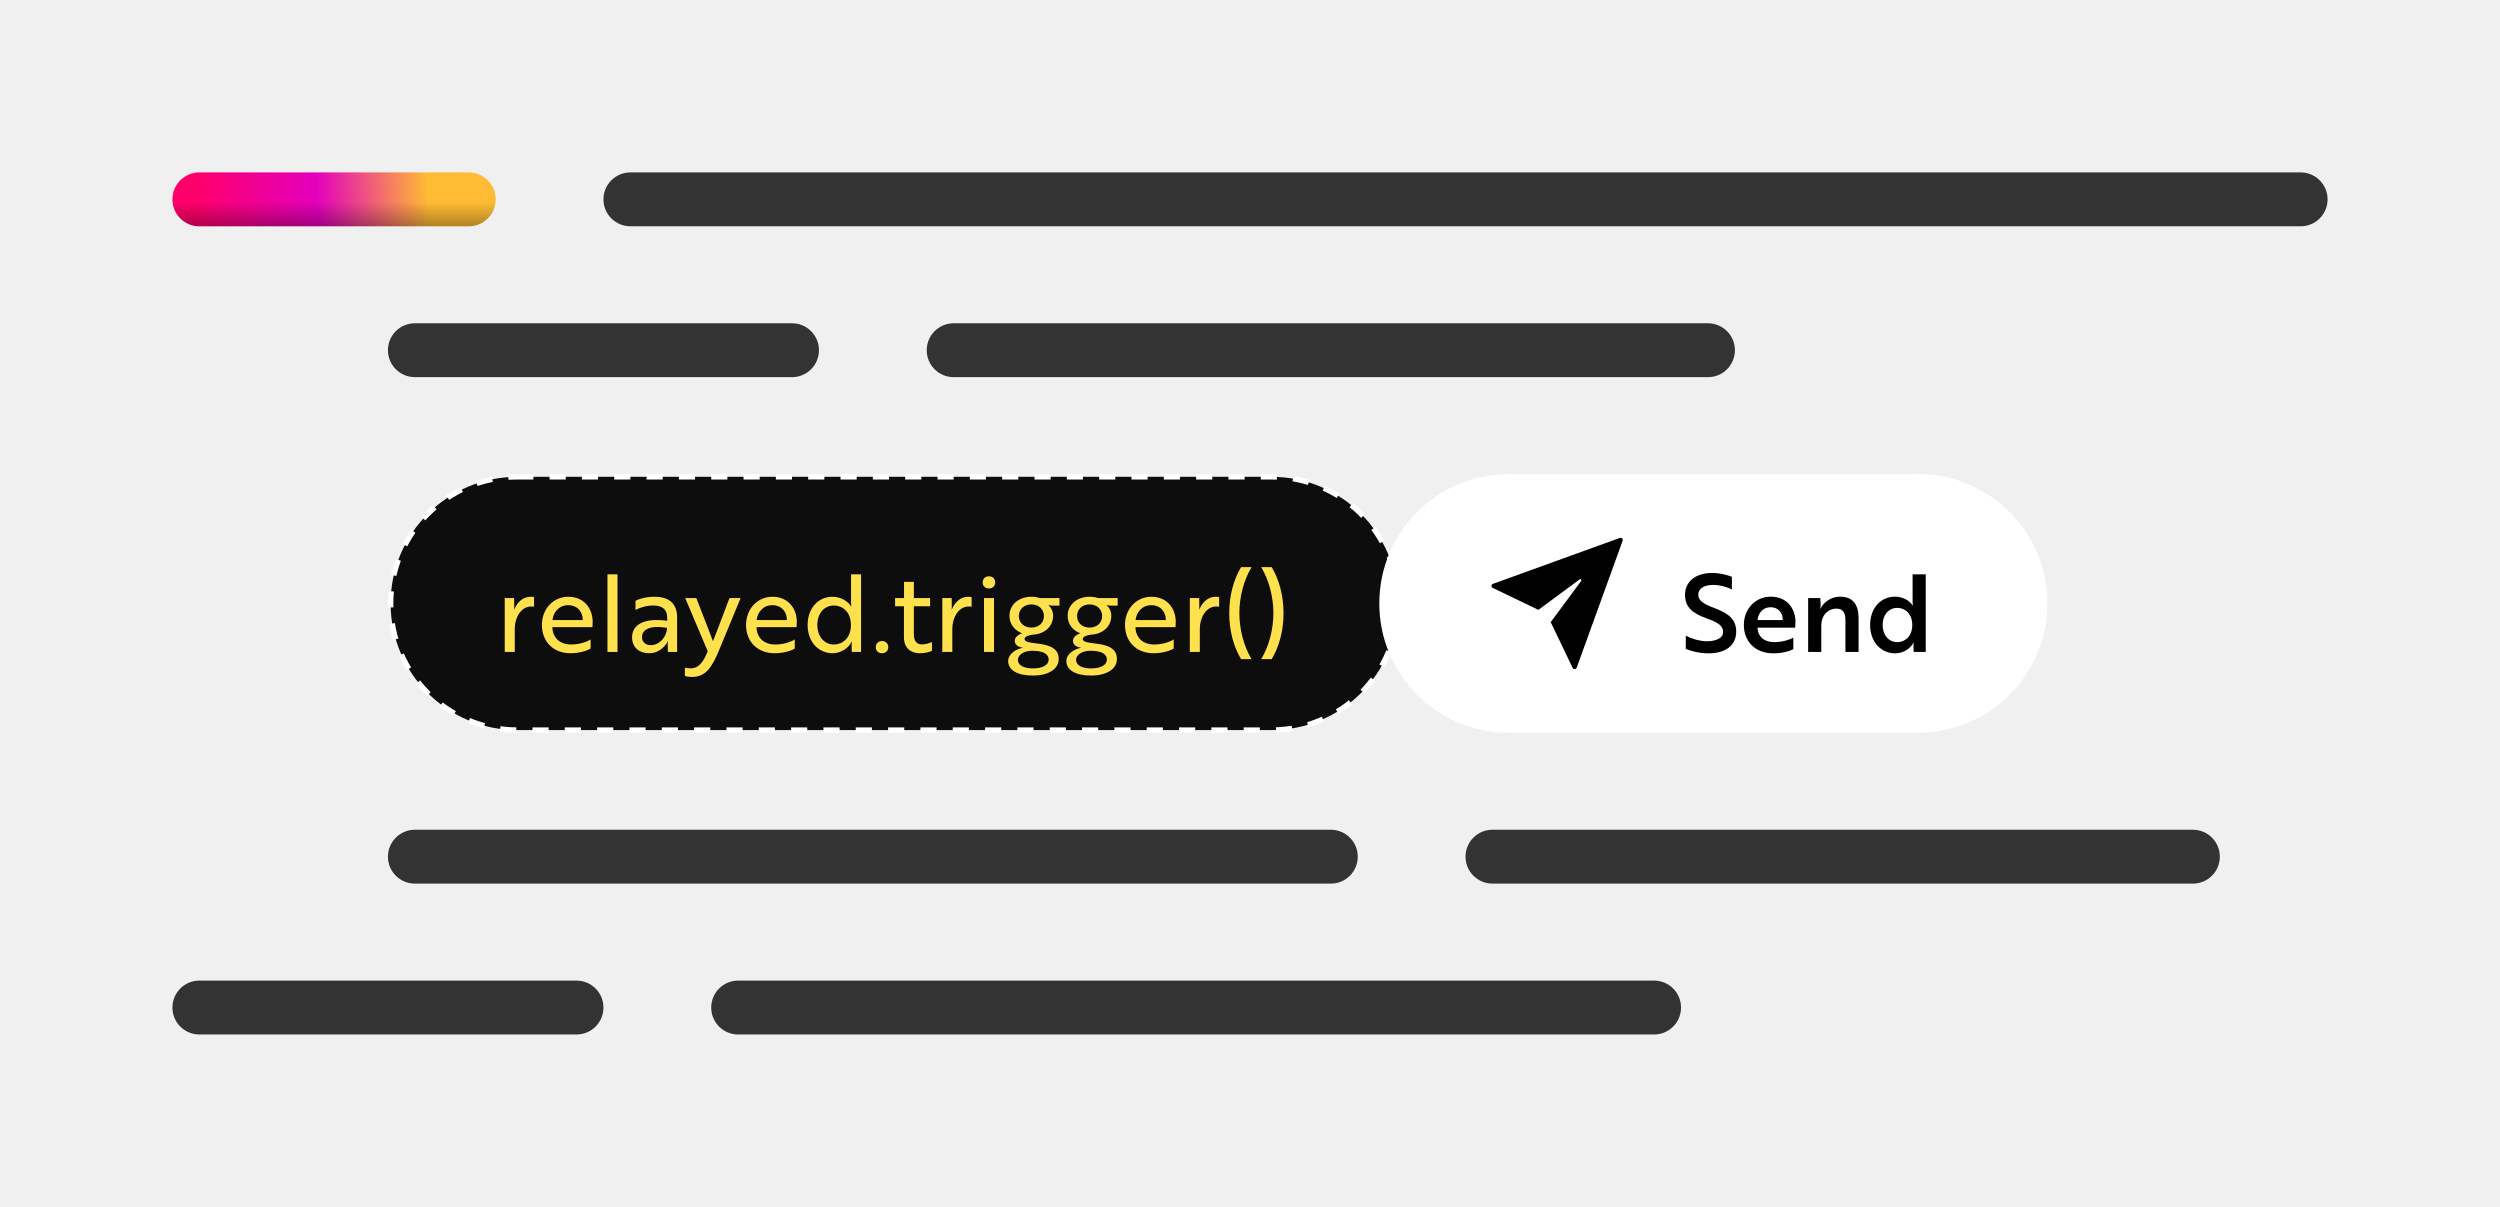
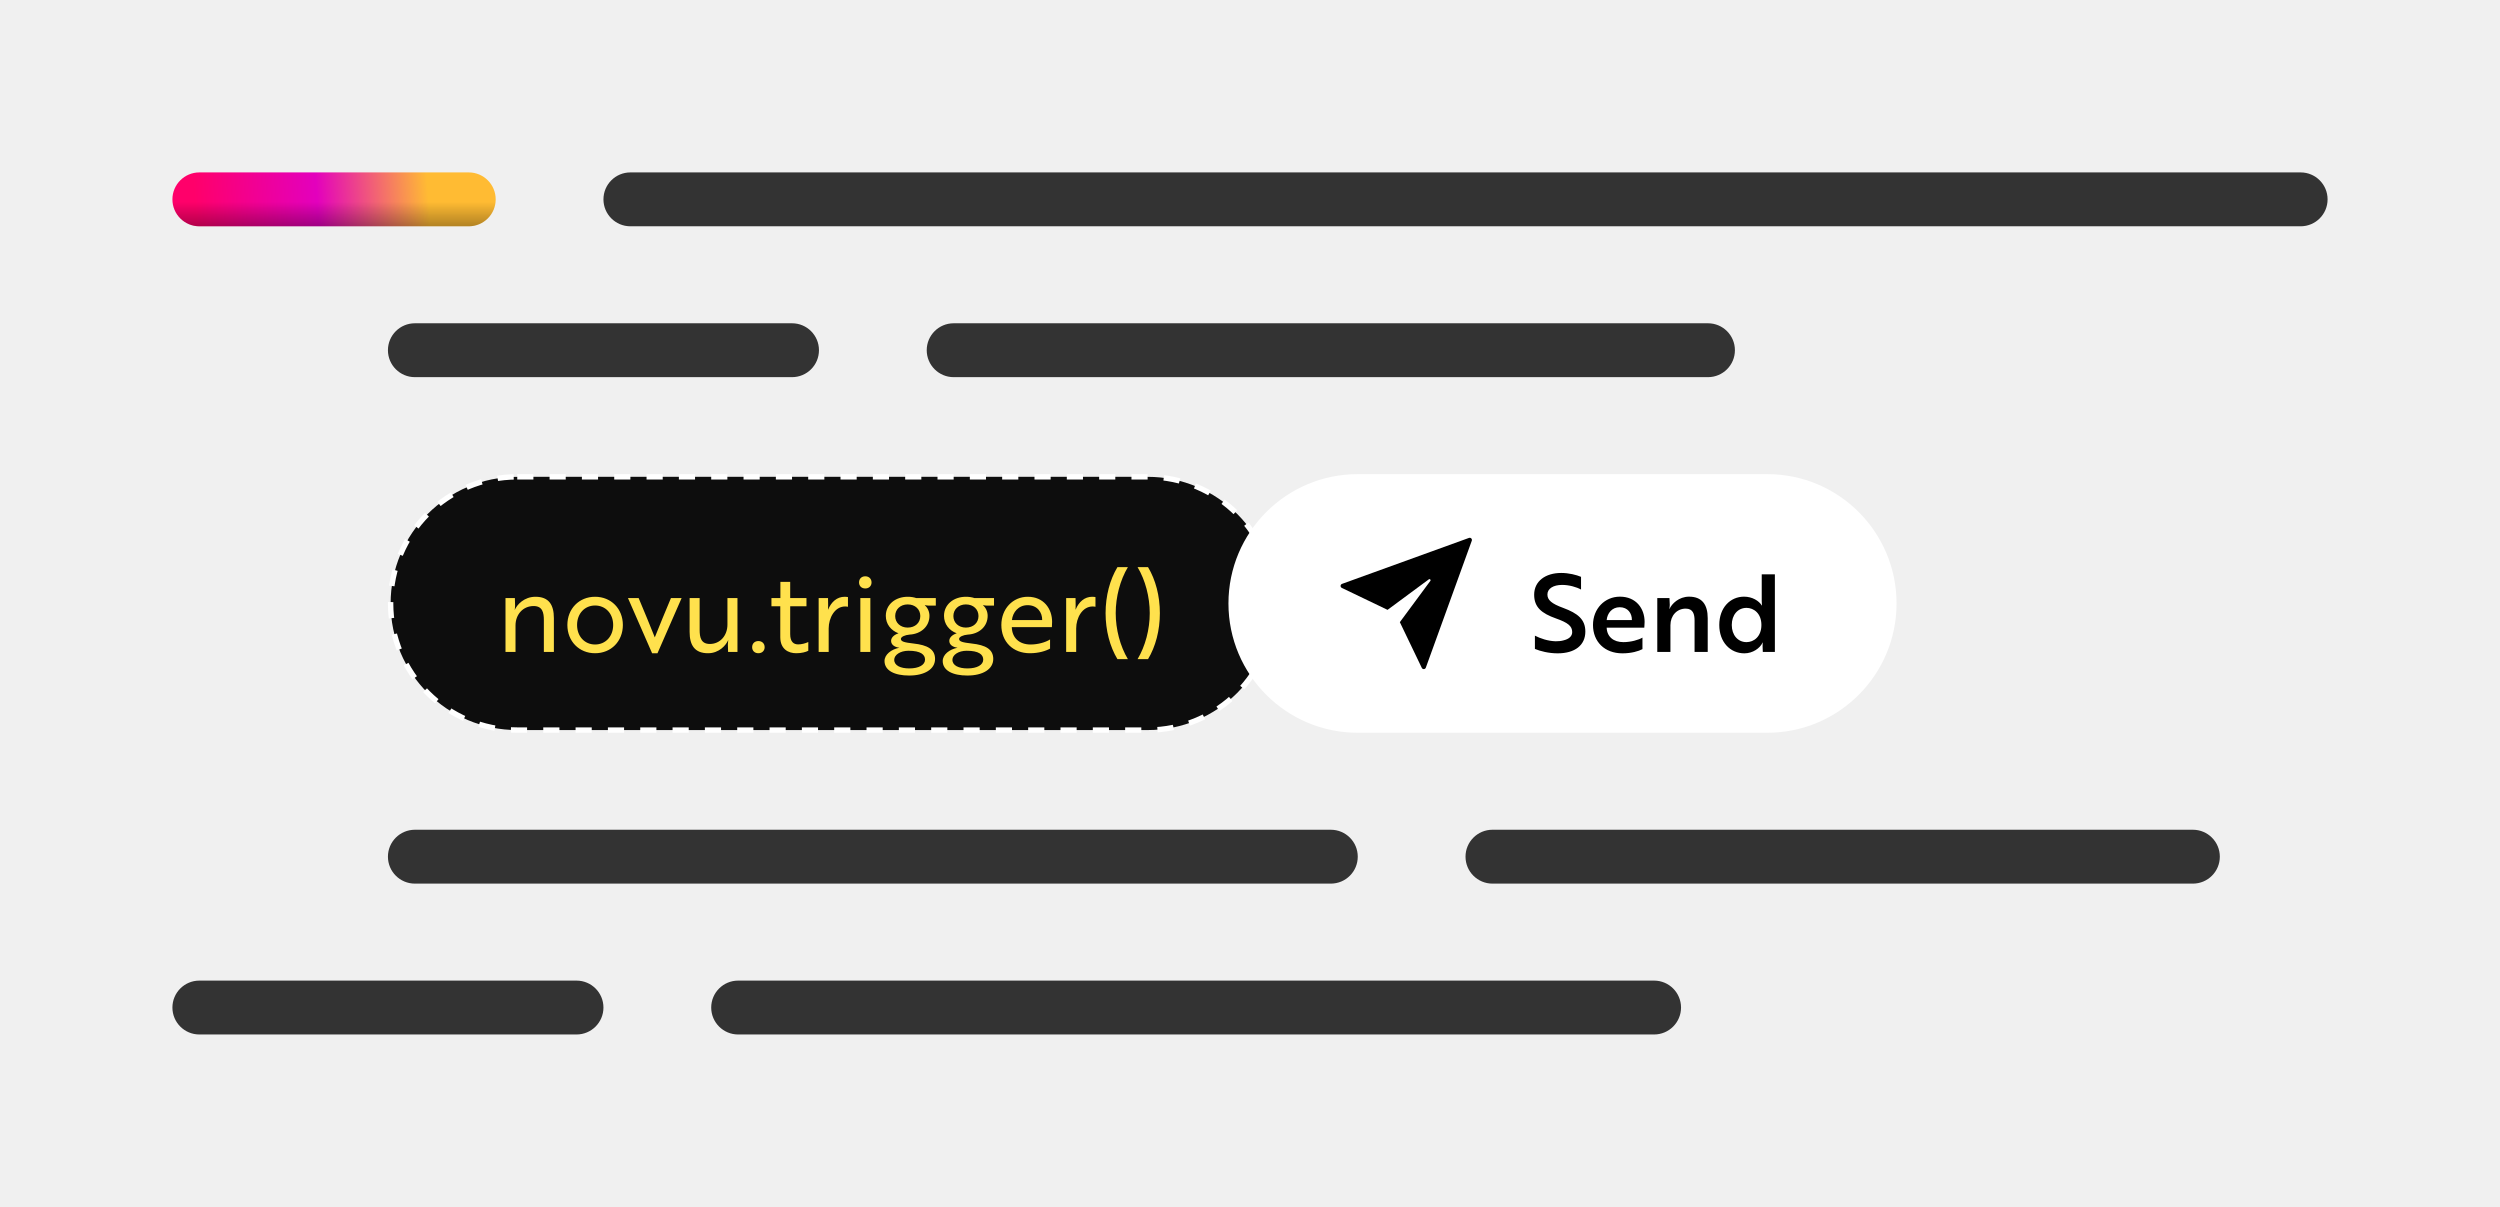
<svg xmlns="http://www.w3.org/2000/svg" width="464" height="224" viewBox="0 0 464 224" fill="none">
-   <rect x="32" y="32" width="60" height="10" rx="5" fill="url(#paint0_linear_272_481)" />
-   <rect x="32" y="32" width="60" height="10" rx="5" fill="url(#paint1_linear_272_481)" />
+   <rect x="32" y="32" width="60" height="10" rx="5" fill="url(#paint0_linear_505_1859)" />
+   <rect x="32" y="32" width="60" height="10" rx="5" fill="url(#paint1_linear_505_1859)" />
  <rect x="112" y="32" width="320" height="10" rx="5" fill="#333333" />
  <rect x="172" y="60" width="150" height="10" rx="5" fill="#333333" />
  <rect x="72" y="60" width="80" height="10" rx="5" fill="#333333" />
  <rect x="72" y="154" width="180" height="10" rx="5" fill="#333333" />
  <rect x="272" y="154" width="140" height="10" rx="5" fill="#333333" />
  <rect x="32" y="182" width="80" height="10" rx="5" fill="#333333" />
  <rect x="132" y="182" width="180" height="10" rx="5" fill="#333333" />
-   <rect x="72.5" y="88.5" width="187" height="47" rx="23.5" fill="#0D0D0D" />
-   <path d="M93.68 121H95.54V116.64C95.54 114.7 96.66 112.56 98.6 112.56C98.86 112.56 99.04 112.6 99.12 112.62V110.82C99.04 110.8 98.8 110.76 98.52 110.76C97.08 110.76 96.02 111.72 95.44 113.14H95.42C95.4 113.08 95.46 112.78 95.44 112.4L95.42 111H93.68V121ZM105.478 110.76C102.718 110.76 100.578 112.98 100.578 116C100.578 119.1 102.718 121.24 105.878 121.24C107.498 121.24 108.838 120.82 109.618 120.38V118.68C108.778 119.22 107.358 119.62 105.998 119.62C103.898 119.62 102.578 118.38 102.518 116.42V116.4H109.958C109.958 116.2 109.998 115.82 109.998 115.42C109.998 112.96 108.418 110.76 105.478 110.76ZM108.158 115.08H102.538C102.698 113.64 103.738 112.32 105.458 112.32C107.238 112.32 108.178 113.64 108.158 115.08ZM112.746 106.6V121H114.606V106.6H112.746ZM117.954 113.22C118.554 112.86 119.834 112.38 121.214 112.38C122.794 112.38 123.834 112.98 123.834 114.72V115.22C119.654 114.64 117.314 115.86 117.314 118.3C117.314 120.14 118.634 121.24 120.474 121.24C122.734 121.24 123.834 119.3 123.954 119.02H123.994C123.994 119.02 123.914 119.34 123.934 119.82L123.954 121H125.674V114.62C125.674 112.12 124.294 110.76 121.474 110.76C119.834 110.76 118.514 111.2 117.954 111.5V113.22ZM120.794 119.74C119.794 119.74 119.154 119.12 119.154 118.24C119.154 116.88 120.534 116 123.794 116.52C123.794 118.08 122.494 119.74 120.794 119.74ZM127.117 125.46C127.337 125.56 127.877 125.64 128.397 125.64C131.037 125.64 132.157 123.82 133.517 120.54L137.457 111H135.397L134.017 114.62C133.537 115.86 132.817 117.86 132.317 119C131.797 117.54 131.197 116.08 130.637 114.62L129.237 111H127.177L131.357 120.88C130.597 122.7 129.797 124.04 128.197 124.04C127.697 124.04 127.337 123.98 127.117 123.92V125.46ZM143.368 110.76C140.608 110.76 138.468 112.98 138.468 116C138.468 119.1 140.608 121.24 143.768 121.24C145.388 121.24 146.728 120.82 147.508 120.38V118.68C146.668 119.22 145.248 119.62 143.888 119.62C141.788 119.62 140.468 118.38 140.408 116.42V116.4H147.848C147.848 116.2 147.888 115.82 147.888 115.42C147.888 112.96 146.308 110.76 143.368 110.76ZM146.048 115.08H140.428C140.588 113.64 141.628 112.32 143.348 112.32C145.128 112.32 146.068 113.64 146.048 115.08ZM159.814 106.6H157.954V111.76C157.954 112.28 158.014 112.58 158.014 112.58H157.974C157.434 111.64 156.114 110.76 154.494 110.76C151.894 110.76 149.894 112.86 149.894 116C149.894 119.1 151.894 121.24 154.534 121.24C156.154 121.24 157.554 120.2 158.074 119.08H158.114C158.114 119.08 158.054 119.38 158.054 119.82L158.094 121H159.814V106.6ZM154.794 112.38C156.294 112.38 157.934 113.5 157.934 116C157.934 118.5 156.294 119.62 154.794 119.62C152.934 119.62 151.694 118.08 151.694 116C151.694 113.88 152.934 112.38 154.794 112.38ZM162.548 120.12C162.548 120.78 163.008 121.24 163.708 121.24C164.388 121.24 164.868 120.78 164.868 120.12C164.868 119.44 164.388 118.98 163.708 118.98C163.008 118.98 162.548 119.44 162.548 120.12ZM166.13 111V112.52H167.77V118.26C167.77 120.5 169.29 121.24 170.73 121.24C171.71 121.24 172.53 121.02 172.97 120.78V119.16C172.41 119.42 171.71 119.6 171.09 119.6C170.25 119.6 169.61 119.12 169.61 117.7V112.52H172.63V111H169.61V108H167.79V111H166.13ZM174.891 121H176.751V116.64C176.751 114.7 177.871 112.56 179.811 112.56C180.071 112.56 180.251 112.6 180.331 112.62V110.82C180.251 110.8 180.011 110.76 179.731 110.76C178.291 110.76 177.231 111.72 176.651 113.14H176.631C176.611 113.08 176.671 112.78 176.651 112.4L176.631 111H174.891V121ZM182.629 111V121H184.489V111H182.629ZM182.389 108.1C182.389 108.76 182.849 109.22 183.549 109.22C184.229 109.22 184.709 108.76 184.709 108.1C184.709 107.42 184.229 106.96 183.549 106.96C182.849 106.96 182.389 107.42 182.389 108.1ZM190.156 118.58C190.156 118.2 190.876 117.86 191.776 117.78H191.796C193.896 117.66 195.456 116.26 195.456 114.3C195.456 113.5 195.116 112.8 194.576 112.3L194.696 112.32C194.696 112.32 194.996 112.4 195.256 112.4H196.636V111H192.996C192.536 110.84 191.976 110.76 191.416 110.76C189.136 110.76 187.356 112.2 187.356 114.3C187.356 115.82 188.296 117.02 189.716 117.54C188.856 117.82 188.336 118.36 188.336 118.94C188.336 119.62 188.916 120.1 189.876 120.22C188.336 120.52 187.116 121.5 187.116 122.68C187.116 124.46 188.976 125.38 191.696 125.38C194.536 125.38 196.496 124.22 196.496 122.3C196.496 120.48 195.056 119.72 192.516 119.44C190.796 119.24 190.156 119.08 190.156 118.58ZM191.416 116.48C190.056 116.48 189.096 115.58 189.096 114.34C189.096 113.1 190.056 112.18 191.416 112.18C192.816 112.18 193.756 113.1 193.756 114.34C193.756 115.58 192.816 116.48 191.416 116.48ZM191.716 124.06C190.076 124.06 188.916 123.52 188.916 122.46C188.916 121.56 190.016 120.78 191.576 120.78C193.836 120.78 194.636 121.5 194.636 122.42C194.636 123.4 193.516 124.06 191.716 124.06ZM200.957 118.58C200.957 118.2 201.677 117.86 202.577 117.78H202.597C204.697 117.66 206.257 116.26 206.257 114.3C206.257 113.5 205.917 112.8 205.377 112.3L205.497 112.32C205.497 112.32 205.797 112.4 206.057 112.4H207.437V111H203.797C203.337 110.84 202.777 110.76 202.217 110.76C199.937 110.76 198.157 112.2 198.157 114.3C198.157 115.82 199.097 117.02 200.517 117.54C199.657 117.82 199.137 118.36 199.137 118.94C199.137 119.62 199.717 120.1 200.677 120.22C199.137 120.52 197.917 121.5 197.917 122.68C197.917 124.46 199.777 125.38 202.497 125.38C205.337 125.38 207.297 124.22 207.297 122.3C207.297 120.48 205.857 119.72 203.317 119.44C201.597 119.24 200.957 119.08 200.957 118.58ZM202.217 116.48C200.857 116.48 199.897 115.58 199.897 114.34C199.897 113.1 200.857 112.18 202.217 112.18C203.617 112.18 204.557 113.1 204.557 114.34C204.557 115.58 203.617 116.48 202.217 116.48ZM202.517 124.06C200.877 124.06 199.717 123.52 199.717 122.46C199.717 121.56 200.817 120.78 202.377 120.78C204.637 120.78 205.437 121.5 205.437 122.42C205.437 123.4 204.317 124.06 202.517 124.06ZM213.7 110.76C210.94 110.76 208.8 112.98 208.8 116C208.8 119.1 210.94 121.24 214.1 121.24C215.72 121.24 217.06 120.82 217.84 120.38V118.68C217 119.22 215.58 119.62 214.22 119.62C212.12 119.62 210.8 118.38 210.74 116.42V116.4H218.18C218.18 116.2 218.22 115.82 218.22 115.42C218.22 112.96 216.64 110.76 213.7 110.76ZM216.38 115.08H210.76C210.92 113.64 211.96 112.32 213.68 112.32C215.46 112.32 216.4 113.64 216.38 115.08ZM220.828 121H222.688V116.64C222.688 114.7 223.808 112.56 225.748 112.56C226.008 112.56 226.188 112.6 226.268 112.62V110.82C226.188 110.8 225.948 110.76 225.668 110.76C224.228 110.76 223.168 111.72 222.588 113.14H222.568C222.548 113.08 222.608 112.78 222.588 112.4L222.568 111H220.828V121ZM230.346 122.34H232.286C230.846 119.92 230.026 116.82 230.026 113.8C230.026 110.78 230.846 107.68 232.286 105.26H230.346C228.946 107.58 228.146 110.6 228.146 113.8C228.146 117 228.946 120.02 230.346 122.34ZM236.022 105.26H234.082C235.522 107.68 236.342 110.78 236.342 113.8C236.342 116.82 235.522 119.92 234.082 122.34H236.022C237.422 120.02 238.222 117 238.222 113.8C238.222 110.6 237.422 107.58 236.022 105.26Z" fill="#FFE14D" />
-   <rect x="72.5" y="88.5" width="187" height="47" rx="23.5" stroke="white" stroke-dasharray="3 3" />
-   <rect x="256" y="88" width="124" height="48" rx="24" fill="white" />
-   <path d="M301.069 99.931C300.958 99.82 300.791 99.783 300.643 99.837L277.08 108.368C276.927 108.424 276.821 108.566 276.813 108.73C276.805 108.893 276.895 109.045 277.043 109.116L285.528 113.189L293.192 107.524C293.38 107.385 293.615 107.621 293.476 107.808L287.811 115.472L291.884 123.957C291.952 124.098 292.095 124.187 292.25 124.187C292.257 124.187 292.264 124.187 292.27 124.187C292.434 124.179 292.576 124.073 292.632 123.92L301.164 100.357C301.217 100.209 301.18 100.043 301.069 99.931Z" fill="black" />
-   <path d="M317.1 121.26C320.32 121.26 322.24 119.74 322.24 117.22C322.24 114.94 320.8 113.82 318.16 112.84C315.96 112.04 315.2 111.36 315.2 110.34C315.2 109.24 316.3 108.56 317.94 108.56C319.24 108.56 320.62 108.96 321.44 109.42V107.06C320.58 106.7 319.2 106.34 317.76 106.34C314.84 106.34 312.74 107.86 312.74 110.38C312.74 112.72 314.14 113.84 316.78 114.78C318.98 115.56 319.8 116.18 319.8 117.32C319.8 118.1 319.18 118.62 318.16 118.86C317.74 118.98 317.24 119.02 316.72 119.02C315.28 118.98 313.9 118.5 312.88 117.98V120.44C313.88 120.86 315.44 121.26 317.1 121.26ZM328.659 110.74C325.839 110.74 323.659 112.98 323.659 116C323.659 119.08 325.799 121.26 329.119 121.26C330.799 121.26 332.139 120.86 332.839 120.48V118.34C332.159 118.76 330.699 119.18 329.299 119.18C327.459 119.18 326.259 118.18 326.199 116.5H333.179C333.179 116.32 333.239 115.88 333.239 115.42C333.239 112.94 331.659 110.74 328.659 110.74ZM330.879 115.08H326.199C326.319 113.82 327.179 112.7 328.619 112.7C330.119 112.7 330.899 113.82 330.879 115.08ZM335.592 111V121H338.032V116.04C338.032 114.28 339.212 112.96 340.872 112.96C342.232 112.96 342.512 114 342.512 115.16V121H344.952V114.74C344.952 112.16 343.852 110.74 341.492 110.74C339.592 110.74 338.272 112.08 337.872 113H337.832C337.832 112.92 337.912 112.66 337.912 112.28L337.852 111H335.592ZM357.417 106.6H354.977V111.56C354.977 112.1 355.037 112.38 355.037 112.38H354.997C354.457 111.52 353.237 110.74 351.697 110.74C349.137 110.74 347.097 112.78 347.097 116C347.097 119.18 349.137 121.26 351.757 121.26C353.297 121.26 354.657 120.32 355.137 119.26H355.177C355.177 119.26 355.117 119.54 355.137 119.96L355.177 121H357.417V106.6ZM352.157 112.82C353.497 112.82 354.917 113.84 354.917 116C354.917 118.16 353.497 119.18 352.157 119.18C350.537 119.18 349.417 117.86 349.417 116C349.417 114.12 350.537 112.82 352.157 112.82Z" fill="black" />
+   <rect x="72.5" y="88.5" width="164" height="47" rx="23.5" fill="#0D0D0D" />
+   <path d="M93.82 111V121H95.68V116.08C95.68 114.04 97.08 112.48 99.04 112.48C100.7 112.48 100.94 113.72 100.94 115.1V121H102.8V114.72C102.8 112.22 101.84 110.76 99.38 110.76C97.26 110.76 95.94 112.26 95.56 113.16H95.52C95.54 113.12 95.6 112.82 95.6 112.4L95.56 111H93.82ZM110.444 110.76C107.484 110.76 105.304 112.98 105.304 116C105.304 119.02 107.484 121.24 110.444 121.24C113.424 121.24 115.604 119.02 115.604 116C115.604 112.98 113.424 110.76 110.444 110.76ZM110.444 119.62C108.524 119.62 107.104 118.12 107.104 116C107.104 113.88 108.524 112.38 110.444 112.38C112.384 112.38 113.804 113.88 113.804 116C113.804 118.12 112.384 119.62 110.444 119.62ZM124.53 111C123.51 113.44 122.41 116.06 121.53 118.3C120.65 116.06 119.55 113.44 118.53 111H116.55L121.03 121.24H122.03L126.51 111H124.53ZM136.873 121V111H135.013V115.92C135.013 117.96 133.653 119.52 131.753 119.52C130.093 119.52 129.853 118.28 129.853 116.9V111H127.993V117.28C127.993 119.78 128.953 121.24 131.413 121.24C133.473 121.24 134.753 119.74 135.133 118.84H135.173C135.173 118.88 135.093 119.18 135.093 119.6L135.133 121H136.873ZM139.599 120.12C139.599 120.78 140.059 121.24 140.759 121.24C141.439 121.24 141.919 120.78 141.919 120.12C141.919 119.44 141.439 118.98 140.759 118.98C140.059 118.98 139.599 119.44 139.599 120.12ZM143.18 111V112.52H144.82V118.26C144.82 120.5 146.34 121.24 147.78 121.24C148.76 121.24 149.58 121.02 150.02 120.78V119.16C149.46 119.42 148.76 119.6 148.14 119.6C147.3 119.6 146.66 119.12 146.66 117.7V112.52H149.68V111H146.66V108H144.84V111H143.18ZM151.942 121H153.802V116.64C153.802 114.7 154.922 112.56 156.862 112.56C157.122 112.56 157.302 112.6 157.382 112.62V110.82C157.302 110.8 157.062 110.76 156.782 110.76C155.342 110.76 154.282 111.72 153.702 113.14H153.682C153.662 113.08 153.722 112.78 153.702 112.4L153.682 111H151.942V121ZM159.679 111V121H161.539V111H159.679ZM159.439 108.1C159.439 108.76 159.899 109.22 160.599 109.22C161.279 109.22 161.759 108.76 161.759 108.1C161.759 107.42 161.279 106.96 160.599 106.96C159.899 106.96 159.439 107.42 159.439 108.1ZM167.207 118.58C167.207 118.2 167.927 117.86 168.827 117.78H168.847C170.947 117.66 172.507 116.26 172.507 114.3C172.507 113.5 172.167 112.8 171.627 112.3L171.747 112.32C171.747 112.32 172.047 112.4 172.307 112.4H173.687V111H170.047C169.587 110.84 169.027 110.76 168.467 110.76C166.187 110.76 164.407 112.2 164.407 114.3C164.407 115.82 165.347 117.02 166.767 117.54C165.907 117.82 165.387 118.36 165.387 118.94C165.387 119.62 165.967 120.1 166.927 120.22C165.387 120.52 164.167 121.5 164.167 122.68C164.167 124.46 166.027 125.38 168.747 125.38C171.587 125.38 173.547 124.22 173.547 122.3C173.547 120.48 172.107 119.72 169.567 119.44C167.847 119.24 167.207 119.08 167.207 118.58ZM168.467 116.48C167.107 116.48 166.147 115.58 166.147 114.34C166.147 113.1 167.107 112.18 168.467 112.18C169.867 112.18 170.807 113.1 170.807 114.34C170.807 115.58 169.867 116.48 168.467 116.48ZM168.767 124.06C167.127 124.06 165.967 123.52 165.967 122.46C165.967 121.56 167.067 120.78 168.627 120.78C170.887 120.78 171.687 121.5 171.687 122.42C171.687 123.4 170.567 124.06 168.767 124.06ZM178.008 118.58C178.008 118.2 178.728 117.86 179.628 117.78H179.648C181.748 117.66 183.308 116.26 183.308 114.3C183.308 113.5 182.968 112.8 182.428 112.3L182.548 112.32C182.548 112.32 182.848 112.4 183.108 112.4H184.488V111H180.848C180.388 110.84 179.828 110.76 179.268 110.76C176.988 110.76 175.208 112.2 175.208 114.3C175.208 115.82 176.148 117.02 177.568 117.54C176.708 117.82 176.188 118.36 176.188 118.94C176.188 119.62 176.768 120.1 177.728 120.22C176.188 120.52 174.968 121.5 174.968 122.68C174.968 124.46 176.828 125.38 179.548 125.38C182.388 125.38 184.348 124.22 184.348 122.3C184.348 120.48 182.908 119.72 180.368 119.44C178.648 119.24 178.008 119.08 178.008 118.58ZM179.268 116.48C177.908 116.48 176.948 115.58 176.948 114.34C176.948 113.1 177.908 112.18 179.268 112.18C180.668 112.18 181.608 113.1 181.608 114.34C181.608 115.58 180.668 116.48 179.268 116.48ZM179.568 124.06C177.928 124.06 176.768 123.52 176.768 122.46C176.768 121.56 177.868 120.78 179.428 120.78C181.688 120.78 182.488 121.5 182.488 122.42C182.488 123.4 181.368 124.06 179.568 124.06ZM190.751 110.76C187.991 110.76 185.851 112.98 185.851 116C185.851 119.1 187.991 121.24 191.151 121.24C192.771 121.24 194.111 120.82 194.891 120.38V118.68C194.051 119.22 192.631 119.62 191.271 119.62C189.171 119.62 187.851 118.38 187.791 116.42V116.4H195.231C195.231 116.2 195.271 115.82 195.271 115.42C195.271 112.96 193.691 110.76 190.751 110.76ZM193.431 115.08H187.811C187.971 113.64 189.011 112.32 190.731 112.32C192.511 112.32 193.451 113.64 193.431 115.08ZM197.879 121H199.739V116.64C199.739 114.7 200.859 112.56 202.799 112.56C203.059 112.56 203.239 112.6 203.319 112.62V110.82C203.239 110.8 202.999 110.76 202.719 110.76C201.279 110.76 200.219 111.72 199.639 113.14H199.619C199.599 113.08 199.659 112.78 199.639 112.4L199.619 111H197.879V121ZM207.397 122.34H209.337C207.897 119.92 207.077 116.82 207.077 113.8C207.077 110.78 207.897 107.68 209.337 105.26H207.397C205.997 107.58 205.197 110.6 205.197 113.8C205.197 117 205.997 120.02 207.397 122.34ZM213.073 105.26H211.133C212.573 107.68 213.393 110.78 213.393 113.8C213.393 116.82 212.573 119.92 211.133 122.34H213.073C214.473 120.02 215.273 117 215.273 113.8C215.273 110.6 214.473 107.58 213.073 105.26Z" fill="#FFE14D" />
+   <rect x="72.5" y="88.5" width="164" height="47" rx="23.5" stroke="white" stroke-dasharray="3 3" />
+   <rect x="228" y="88" width="124" height="48" rx="24" fill="white" />
+   <path d="M273.069 99.931C272.958 99.82 272.791 99.783 272.643 99.837L249.08 108.368C248.927 108.424 248.821 108.566 248.813 108.73C248.805 108.893 248.895 109.045 249.043 109.116L257.528 113.189L265.192 107.524C265.38 107.385 265.615 107.621 265.476 107.808L259.811 115.472L263.884 123.957C263.952 124.098 264.095 124.187 264.25 124.187C264.257 124.187 264.264 124.187 264.27 124.187C264.434 124.179 264.576 124.073 264.632 123.92L273.164 100.357C273.217 100.209 273.18 100.043 273.069 99.931Z" fill="black" />
+   <path d="M289.1 121.26C292.32 121.26 294.24 119.74 294.24 117.22C294.24 114.94 292.8 113.82 290.16 112.84C287.96 112.04 287.2 111.36 287.2 110.34C287.2 109.24 288.3 108.56 289.94 108.56C291.24 108.56 292.62 108.96 293.44 109.42V107.06C292.58 106.7 291.2 106.34 289.76 106.34C286.84 106.34 284.74 107.86 284.74 110.38C284.74 112.72 286.14 113.84 288.78 114.78C290.98 115.56 291.8 116.18 291.8 117.32C291.8 118.1 291.18 118.62 290.16 118.86C289.74 118.98 289.24 119.02 288.72 119.02C287.28 118.98 285.9 118.5 284.88 117.98V120.44C285.88 120.86 287.44 121.26 289.1 121.26ZM300.659 110.74C297.839 110.74 295.659 112.98 295.659 116C295.659 119.08 297.799 121.26 301.119 121.26C302.799 121.26 304.139 120.86 304.839 120.48V118.34C304.159 118.76 302.699 119.18 301.299 119.18C299.459 119.18 298.259 118.18 298.199 116.5H305.179C305.179 116.32 305.239 115.88 305.239 115.42C305.239 112.94 303.659 110.74 300.659 110.74ZM302.879 115.08H298.199C298.319 113.82 299.179 112.7 300.619 112.7C302.119 112.7 302.899 113.82 302.879 115.08ZM307.592 111V121H310.032V116.04C310.032 114.28 311.212 112.96 312.872 112.96C314.232 112.96 314.512 114 314.512 115.16V121H316.952V114.74C316.952 112.16 315.852 110.74 313.492 110.74C311.592 110.74 310.272 112.08 309.872 113H309.832C309.832 112.92 309.912 112.66 309.912 112.28L309.852 111H307.592ZM329.417 106.6H326.977V111.56C326.977 112.1 327.037 112.38 327.037 112.38H326.997C326.457 111.52 325.237 110.74 323.697 110.74C321.137 110.74 319.097 112.78 319.097 116C319.097 119.18 321.137 121.26 323.757 121.26C325.297 121.26 326.657 120.32 327.137 119.26H327.177C327.177 119.26 327.117 119.54 327.137 119.96L327.177 121H329.417V106.6ZM324.157 112.82C325.497 112.82 326.917 113.84 326.917 116C326.917 118.16 325.497 119.18 324.157 119.18C322.537 119.18 321.417 117.86 321.417 116C321.417 114.12 322.537 112.82 324.157 112.82Z" fill="black" />
  <defs>
-     <linearGradient id="paint0_linear_272_481" x1="92" y1="32" x2="31.591" y2="36.475" gradientUnits="userSpaceOnUse">
+     <linearGradient id="paint0_linear_505_1859" x1="92" y1="32" x2="31.591" y2="36.475" gradientUnits="userSpaceOnUse">
      <stop offset="0.211" stop-color="#FFBB33" />
      <stop offset="0.552" stop-color="#E300BD" />
      <stop offset="0.926" stop-color="#FF006A" />
    </linearGradient>
-     <linearGradient id="paint1_linear_272_481" x1="62" y1="32" x2="62" y2="42" gradientUnits="userSpaceOnUse">
+     <linearGradient id="paint1_linear_505_1859" x1="62" y1="32" x2="62" y2="42" gradientUnits="userSpaceOnUse">
      <stop offset="0.547" stop-opacity="0" />
      <stop offset="1" stop-opacity="0.3" />
    </linearGradient>
  </defs>
</svg>
